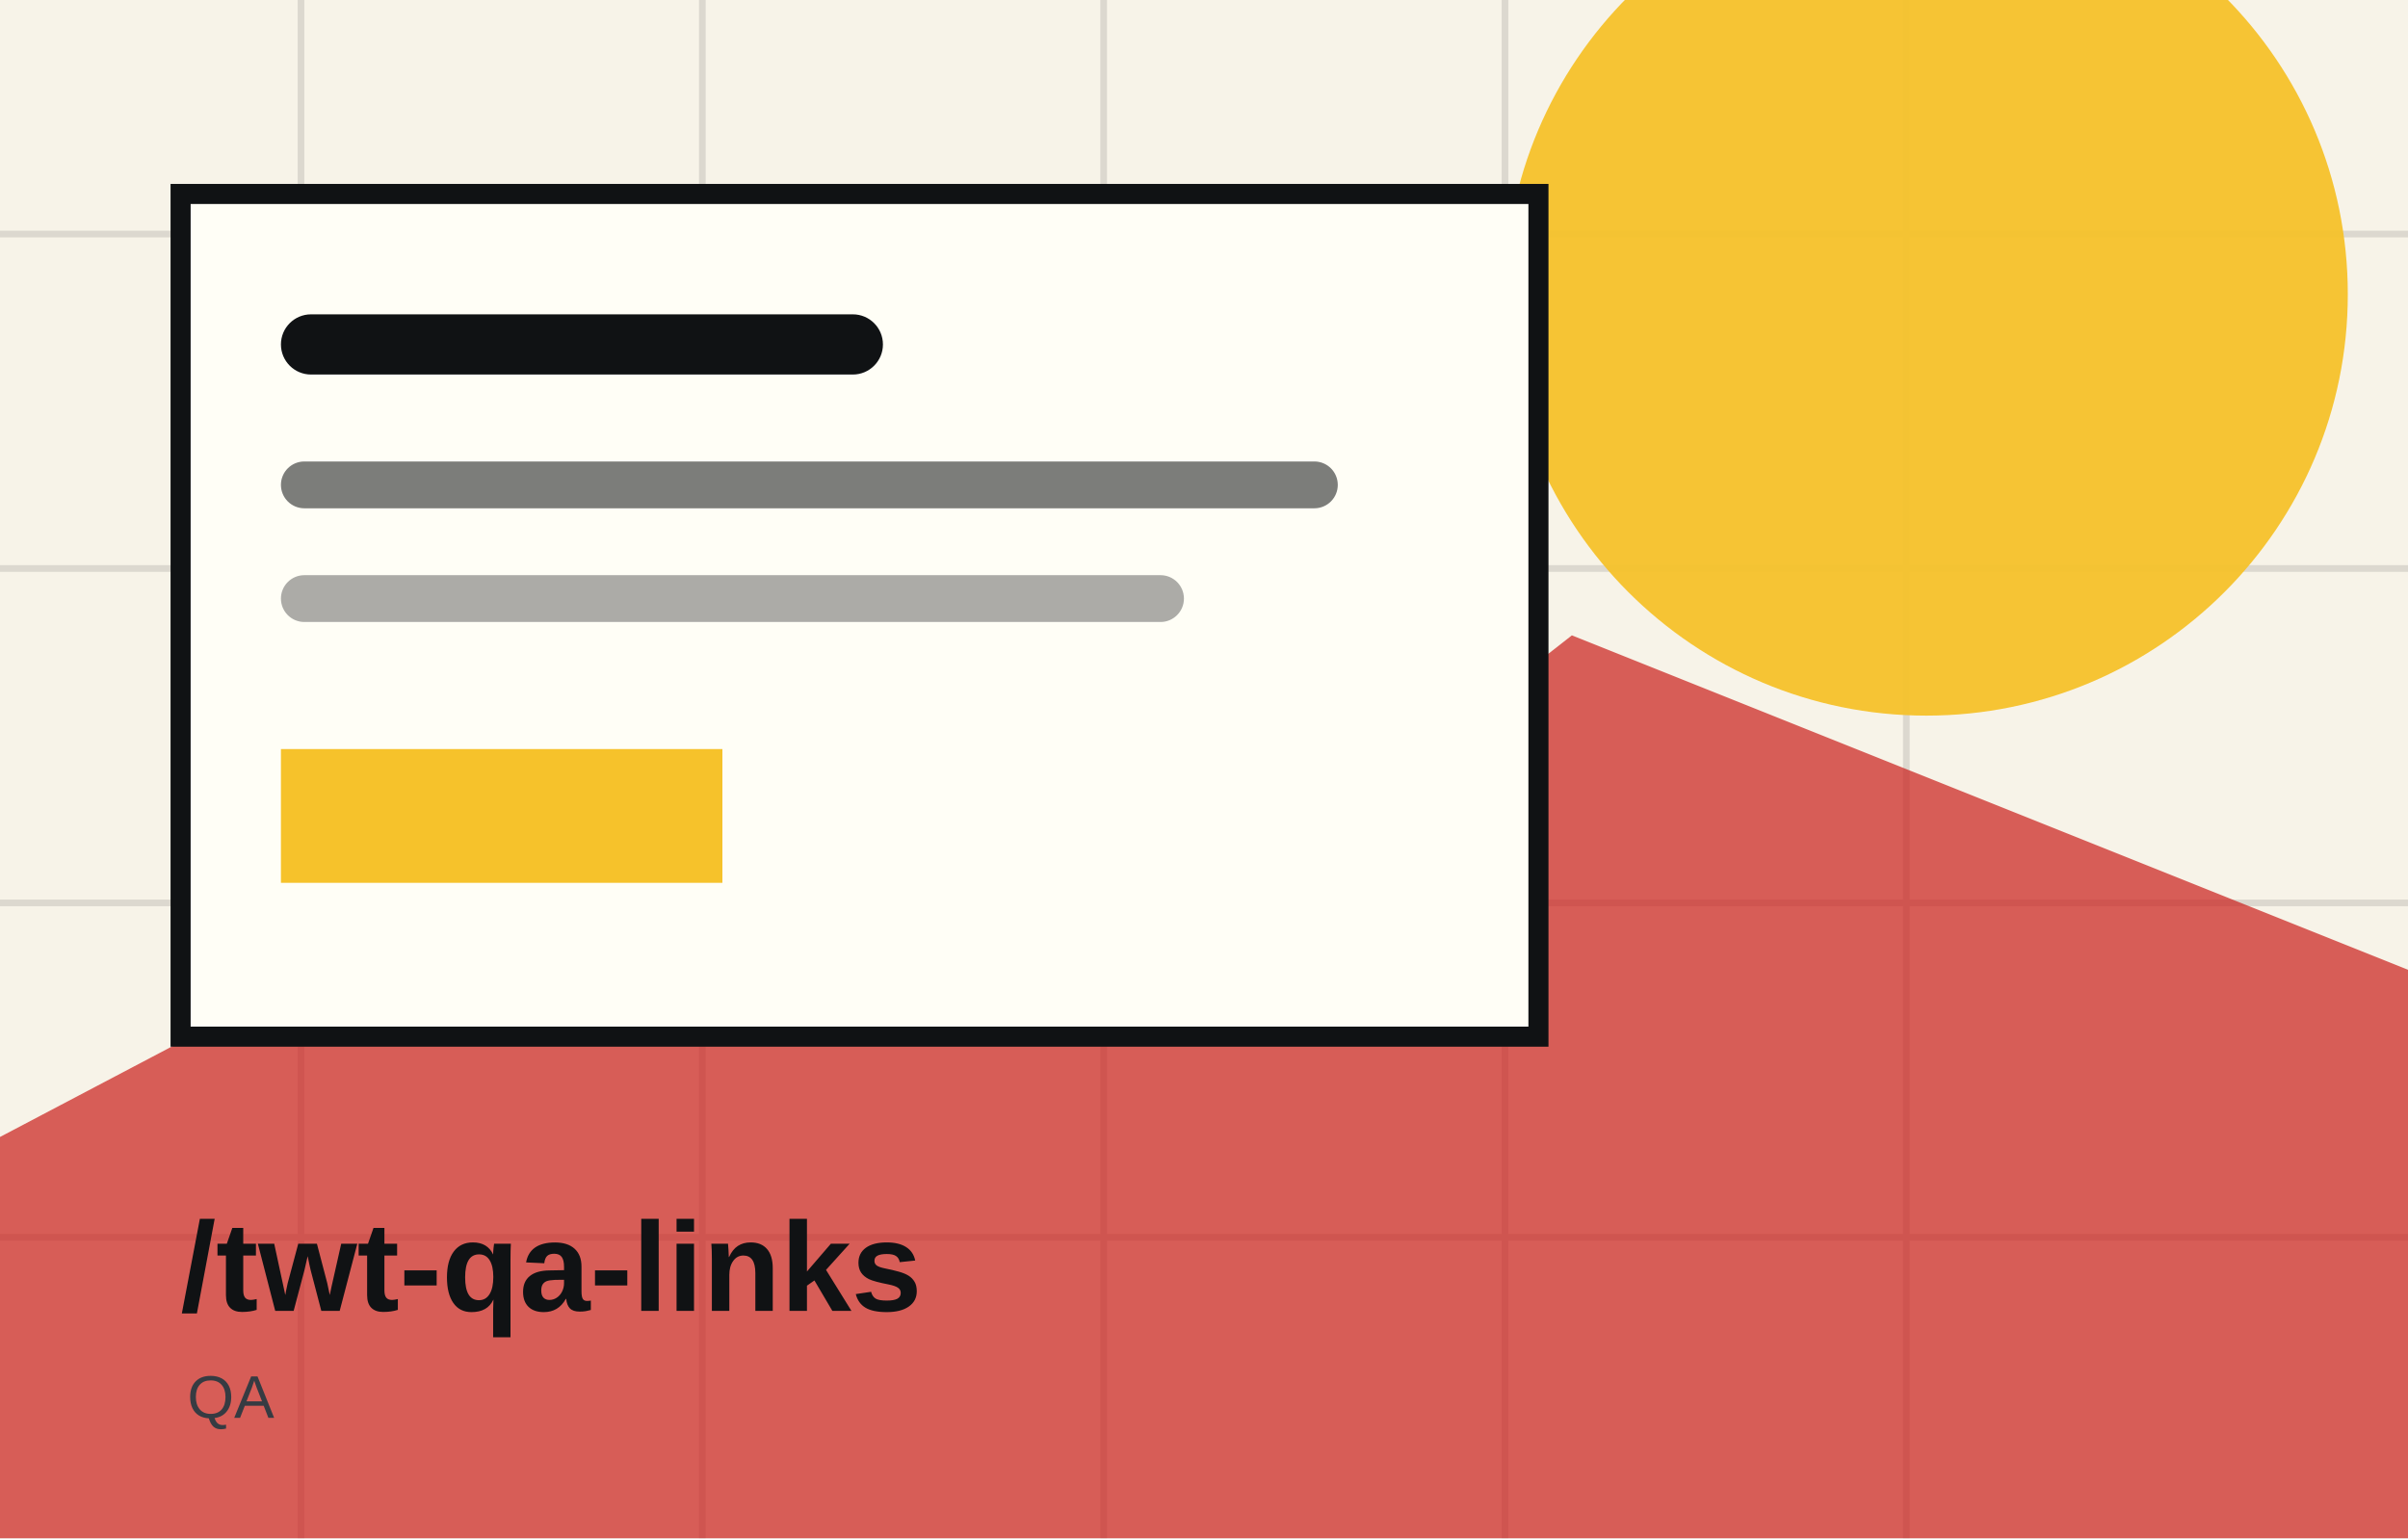
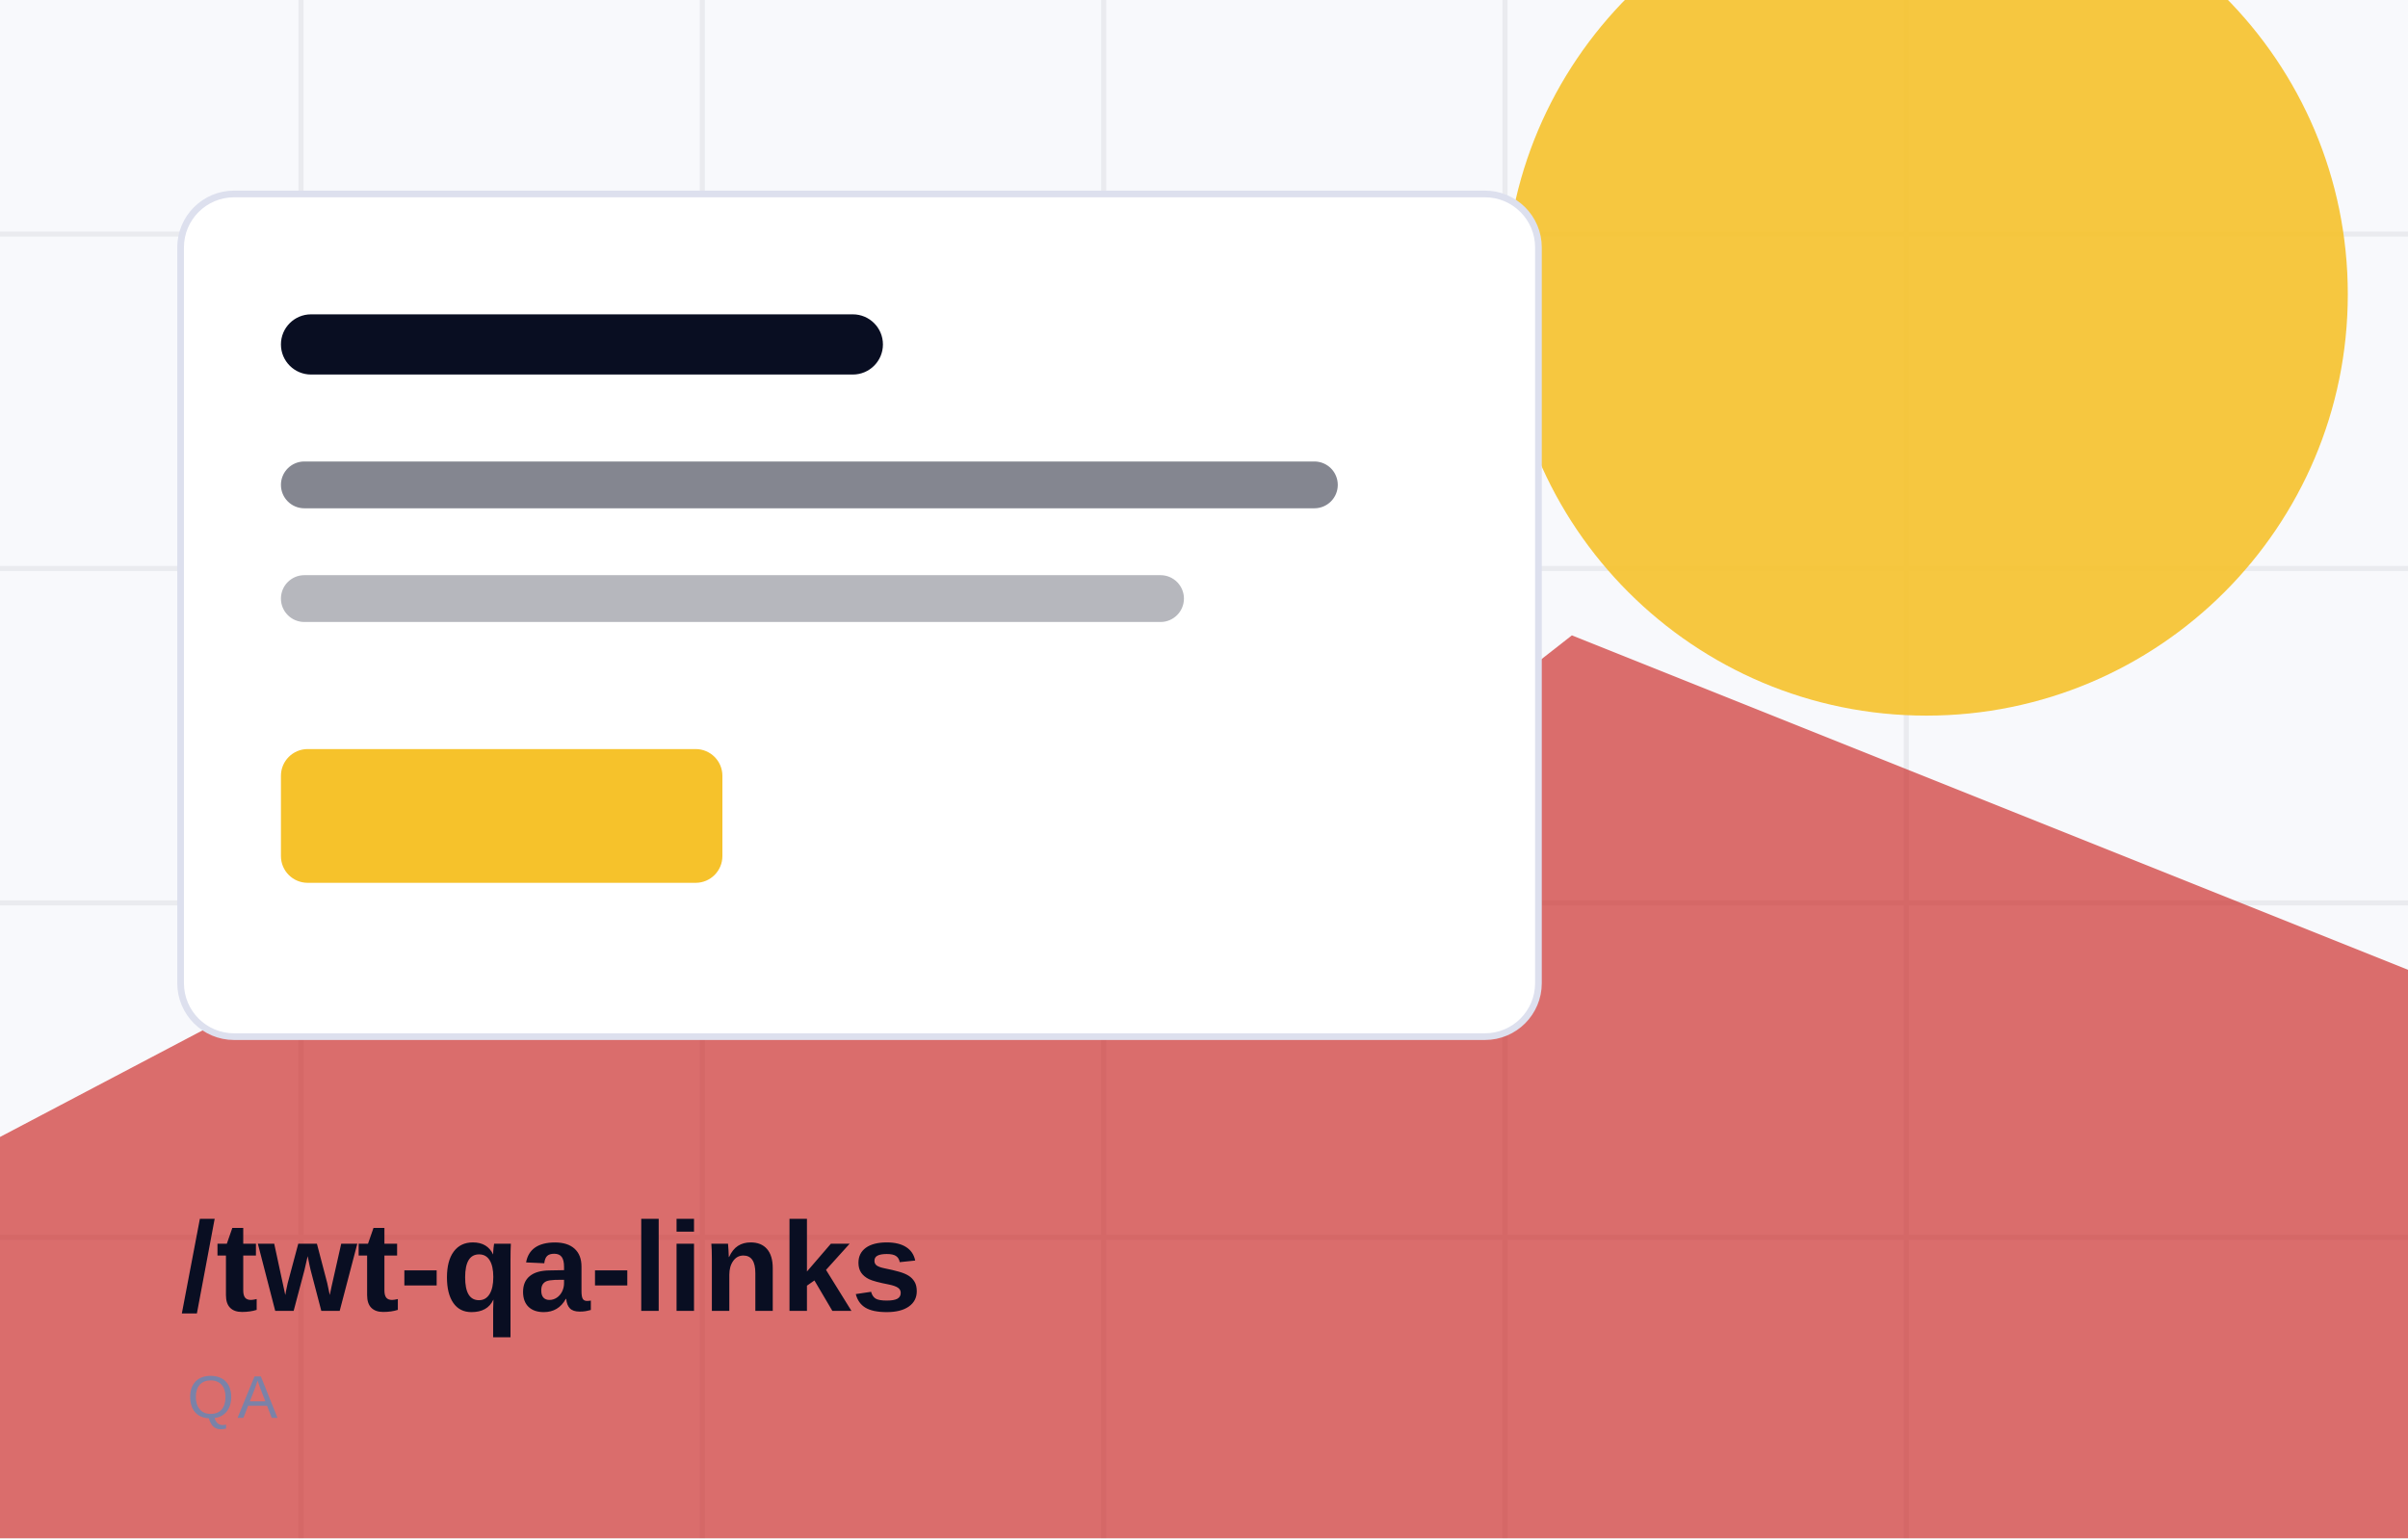
<svg xmlns="http://www.w3.org/2000/svg" width="720" height="460" viewBox="0 0 720 460" role="img" aria-label="/twt-qa-links preview">
-   <rect width="720" height="460" fill="#f7f3e8" />
-   <path d="M0 70 H720 M0 170 H720 M0 270 H720 M0 370 H720 M90 0 V460 M210 0 V460 M330 0 V460 M450 0 V460 M570 0 V460" stroke="#101214" stroke-width="2" opacity=".12" />
-   <circle cx="576" cy="88" r="126" fill="#f6c22b" opacity=".95" />
-   <path d="M0 340 L190 240 L332 298 L470 190 L720 290 V460 H0Z" fill="#ca221f" opacity=".72" />
-   <rect x="54" y="58" width="406" height="252" fill="#fffef6" stroke="#101214" stroke-width="6" />
-   <rect x="84" y="94" width="180" height="18" rx="9" fill="#101214" />
-   <rect x="84" y="138" width="316" height="14" rx="7" fill="#101214" opacity=".55" />
-   <rect x="84" y="172" width="270" height="14" rx="7" fill="#101214" opacity=".35" />
-   <rect x="84" y="224" width="132" height="40" fill="#f6c22b" />
-   <text x="54" y="392" fill="#101214" font-family="Arial Black, Arial, sans-serif" font-size="38" font-weight="900">/twt-qa-links</text>
-   <text x="56" y="424" fill="#363b42" font-family="Arial, sans-serif" font-size="18">QA</text>
+   <rect width="720" height="460" fill="#f8f9fc" />
+   <path d="M0 70 H720 M0 170 H720 M0 270 H720 M0 370 H720 M90 0 V460 M210 0 V460 M330 0 V460 M450 0 V460 M570 0 V460" stroke="#090e22" stroke-width="1.5" opacity=".06" />
+   <circle cx="576" cy="88" r="126" fill="#f6c22b" opacity=".9" />
+   <path d="M0 340 L190 240 L332 298 L470 190 L720 290 V460 H0Z" fill="#ca221f" opacity=".65" />
+   <rect x="54" y="58" width="406" height="252" rx="16" fill="#ffffff" stroke="#dde0ee" stroke-width="2" />
+   <rect x="84" y="94" width="180" height="18" rx="9" fill="#090e22" />
+   <rect x="84" y="138" width="316" height="14" rx="7" fill="#090e22" opacity=".5" />
+   <rect x="84" y="172" width="270" height="14" rx="7" fill="#090e22" opacity=".3" />
+   <rect x="84" y="224" width="132" height="40" rx="8" fill="#f6c22b" />
+   <text x="54" y="392" fill="#090e22" font-family="Montserrat, Arial, sans-serif" font-size="38" font-weight="800">/twt-qa-links</text>
+   <text x="56" y="424" fill="#7a82a8" font-family="Arial, sans-serif" font-size="18" letter-spacing="1">QA</text>
</svg>
